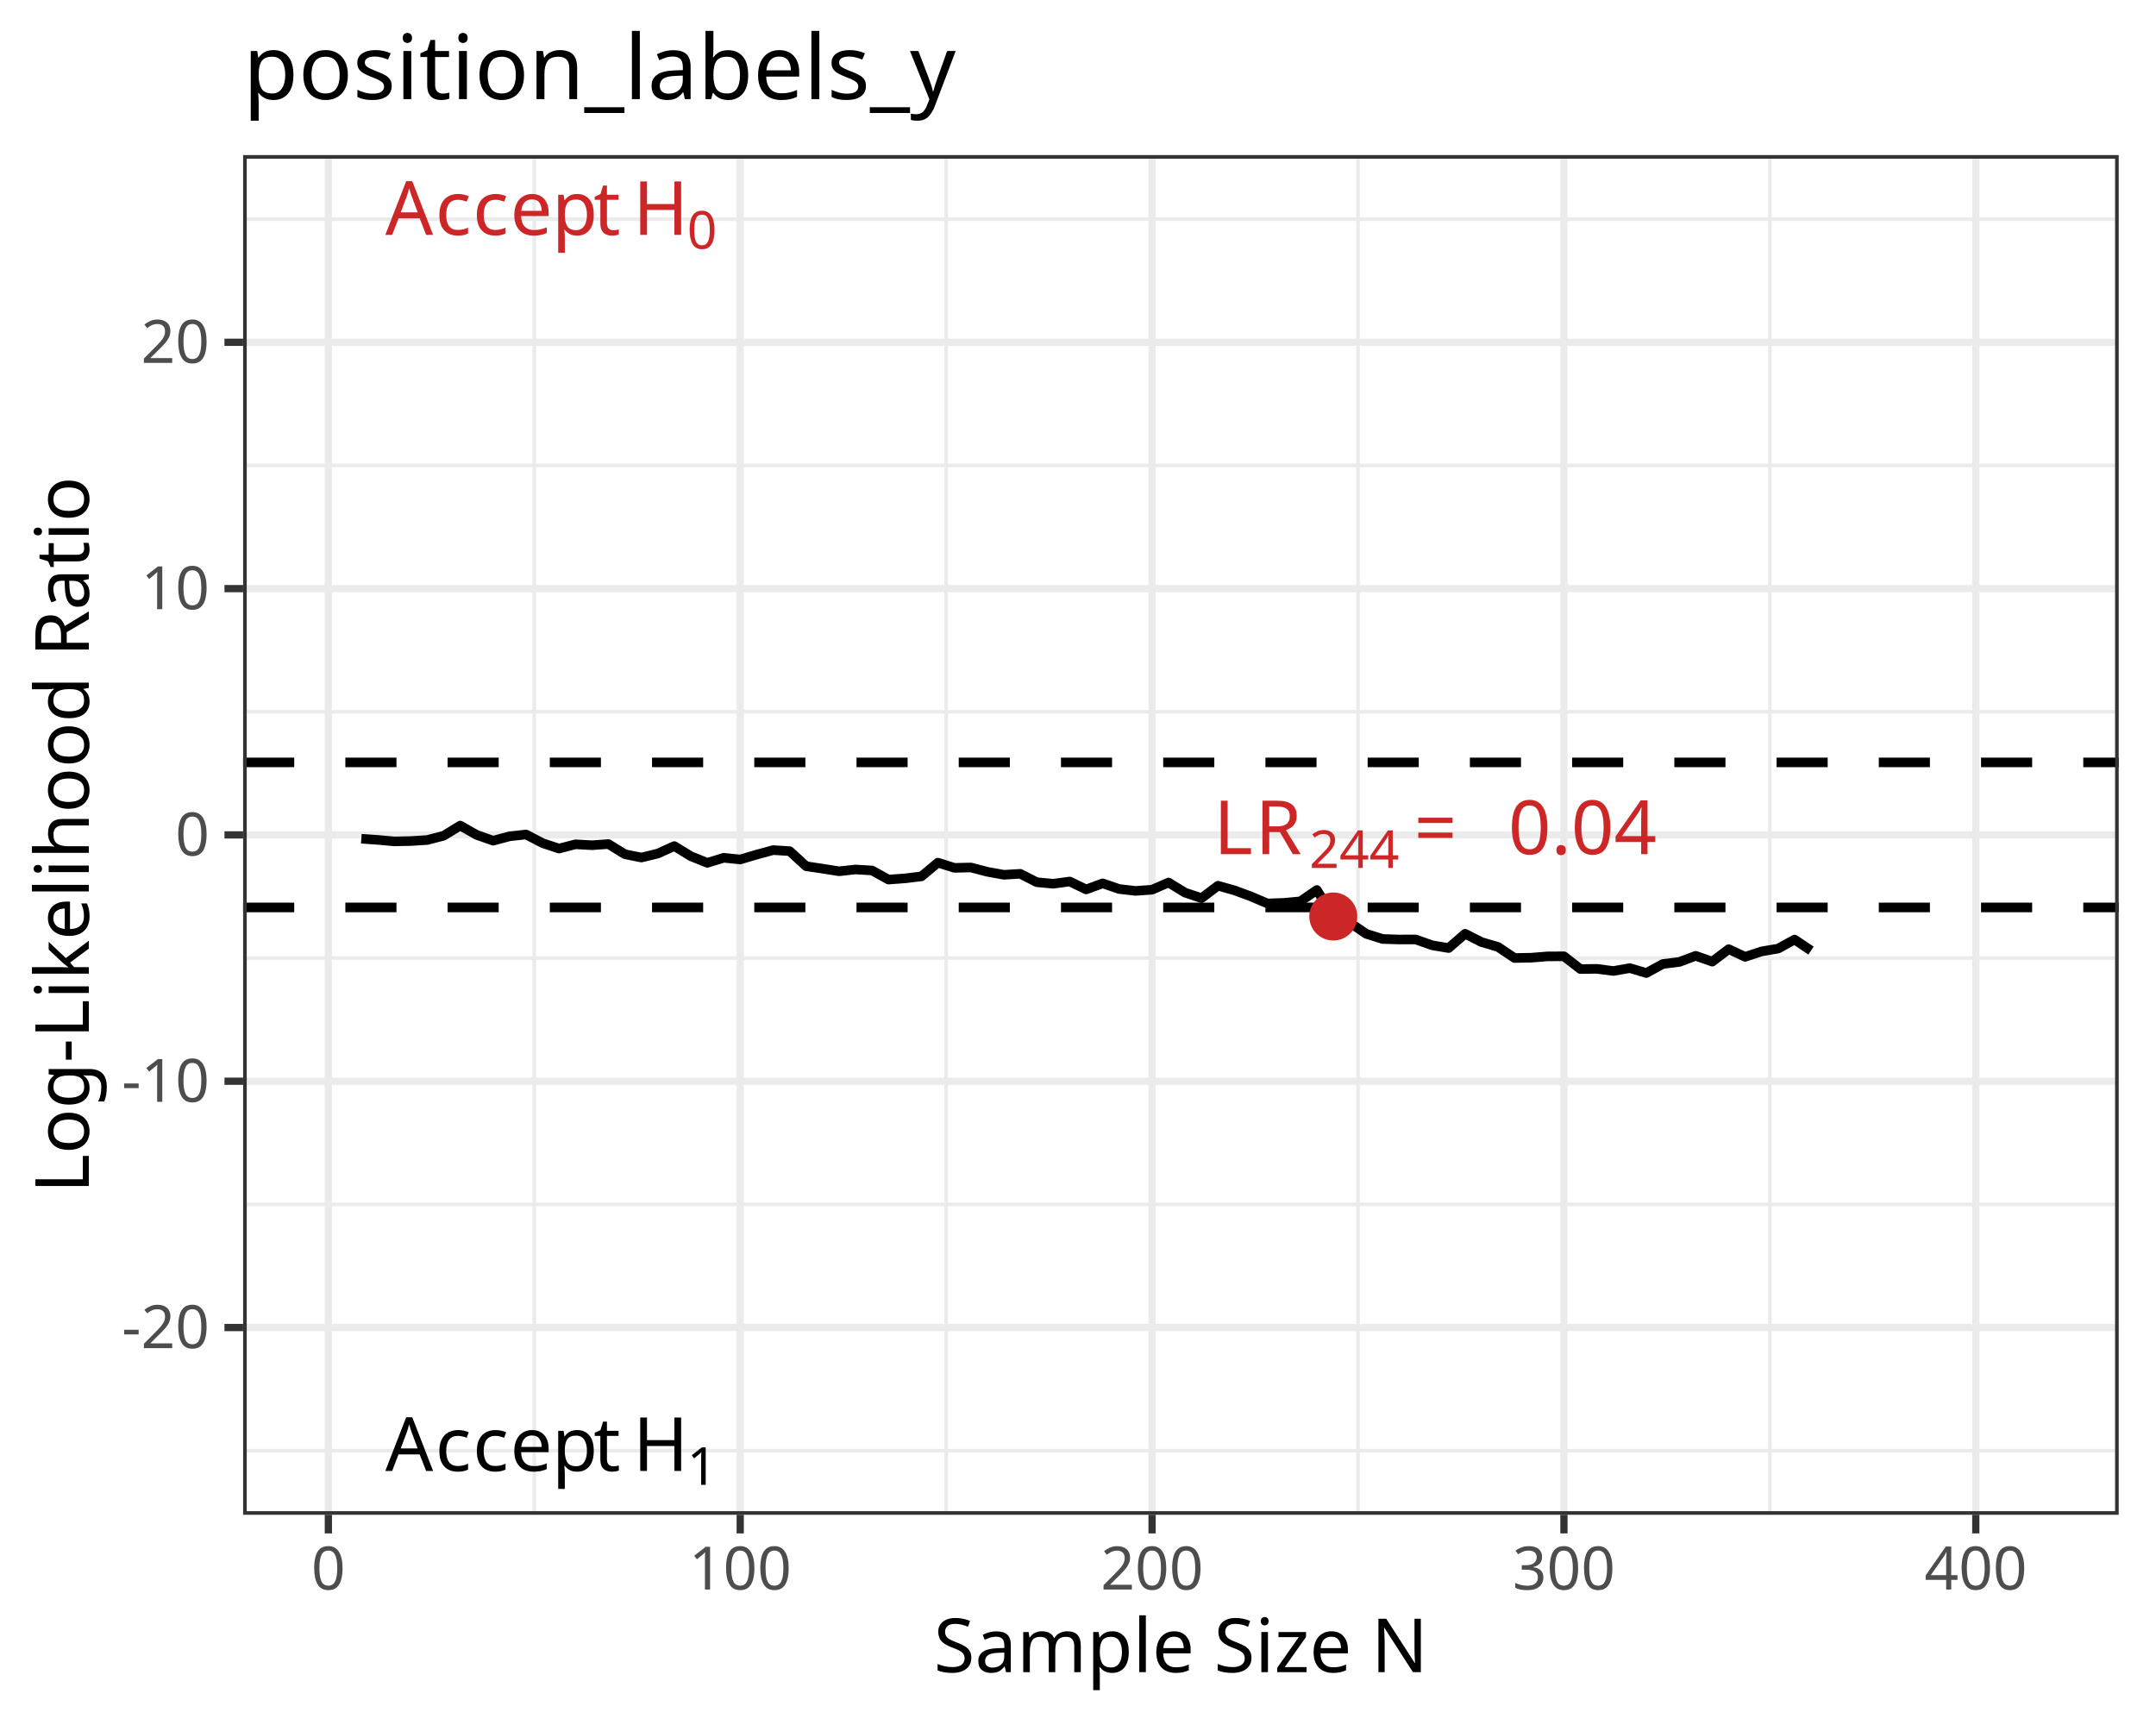
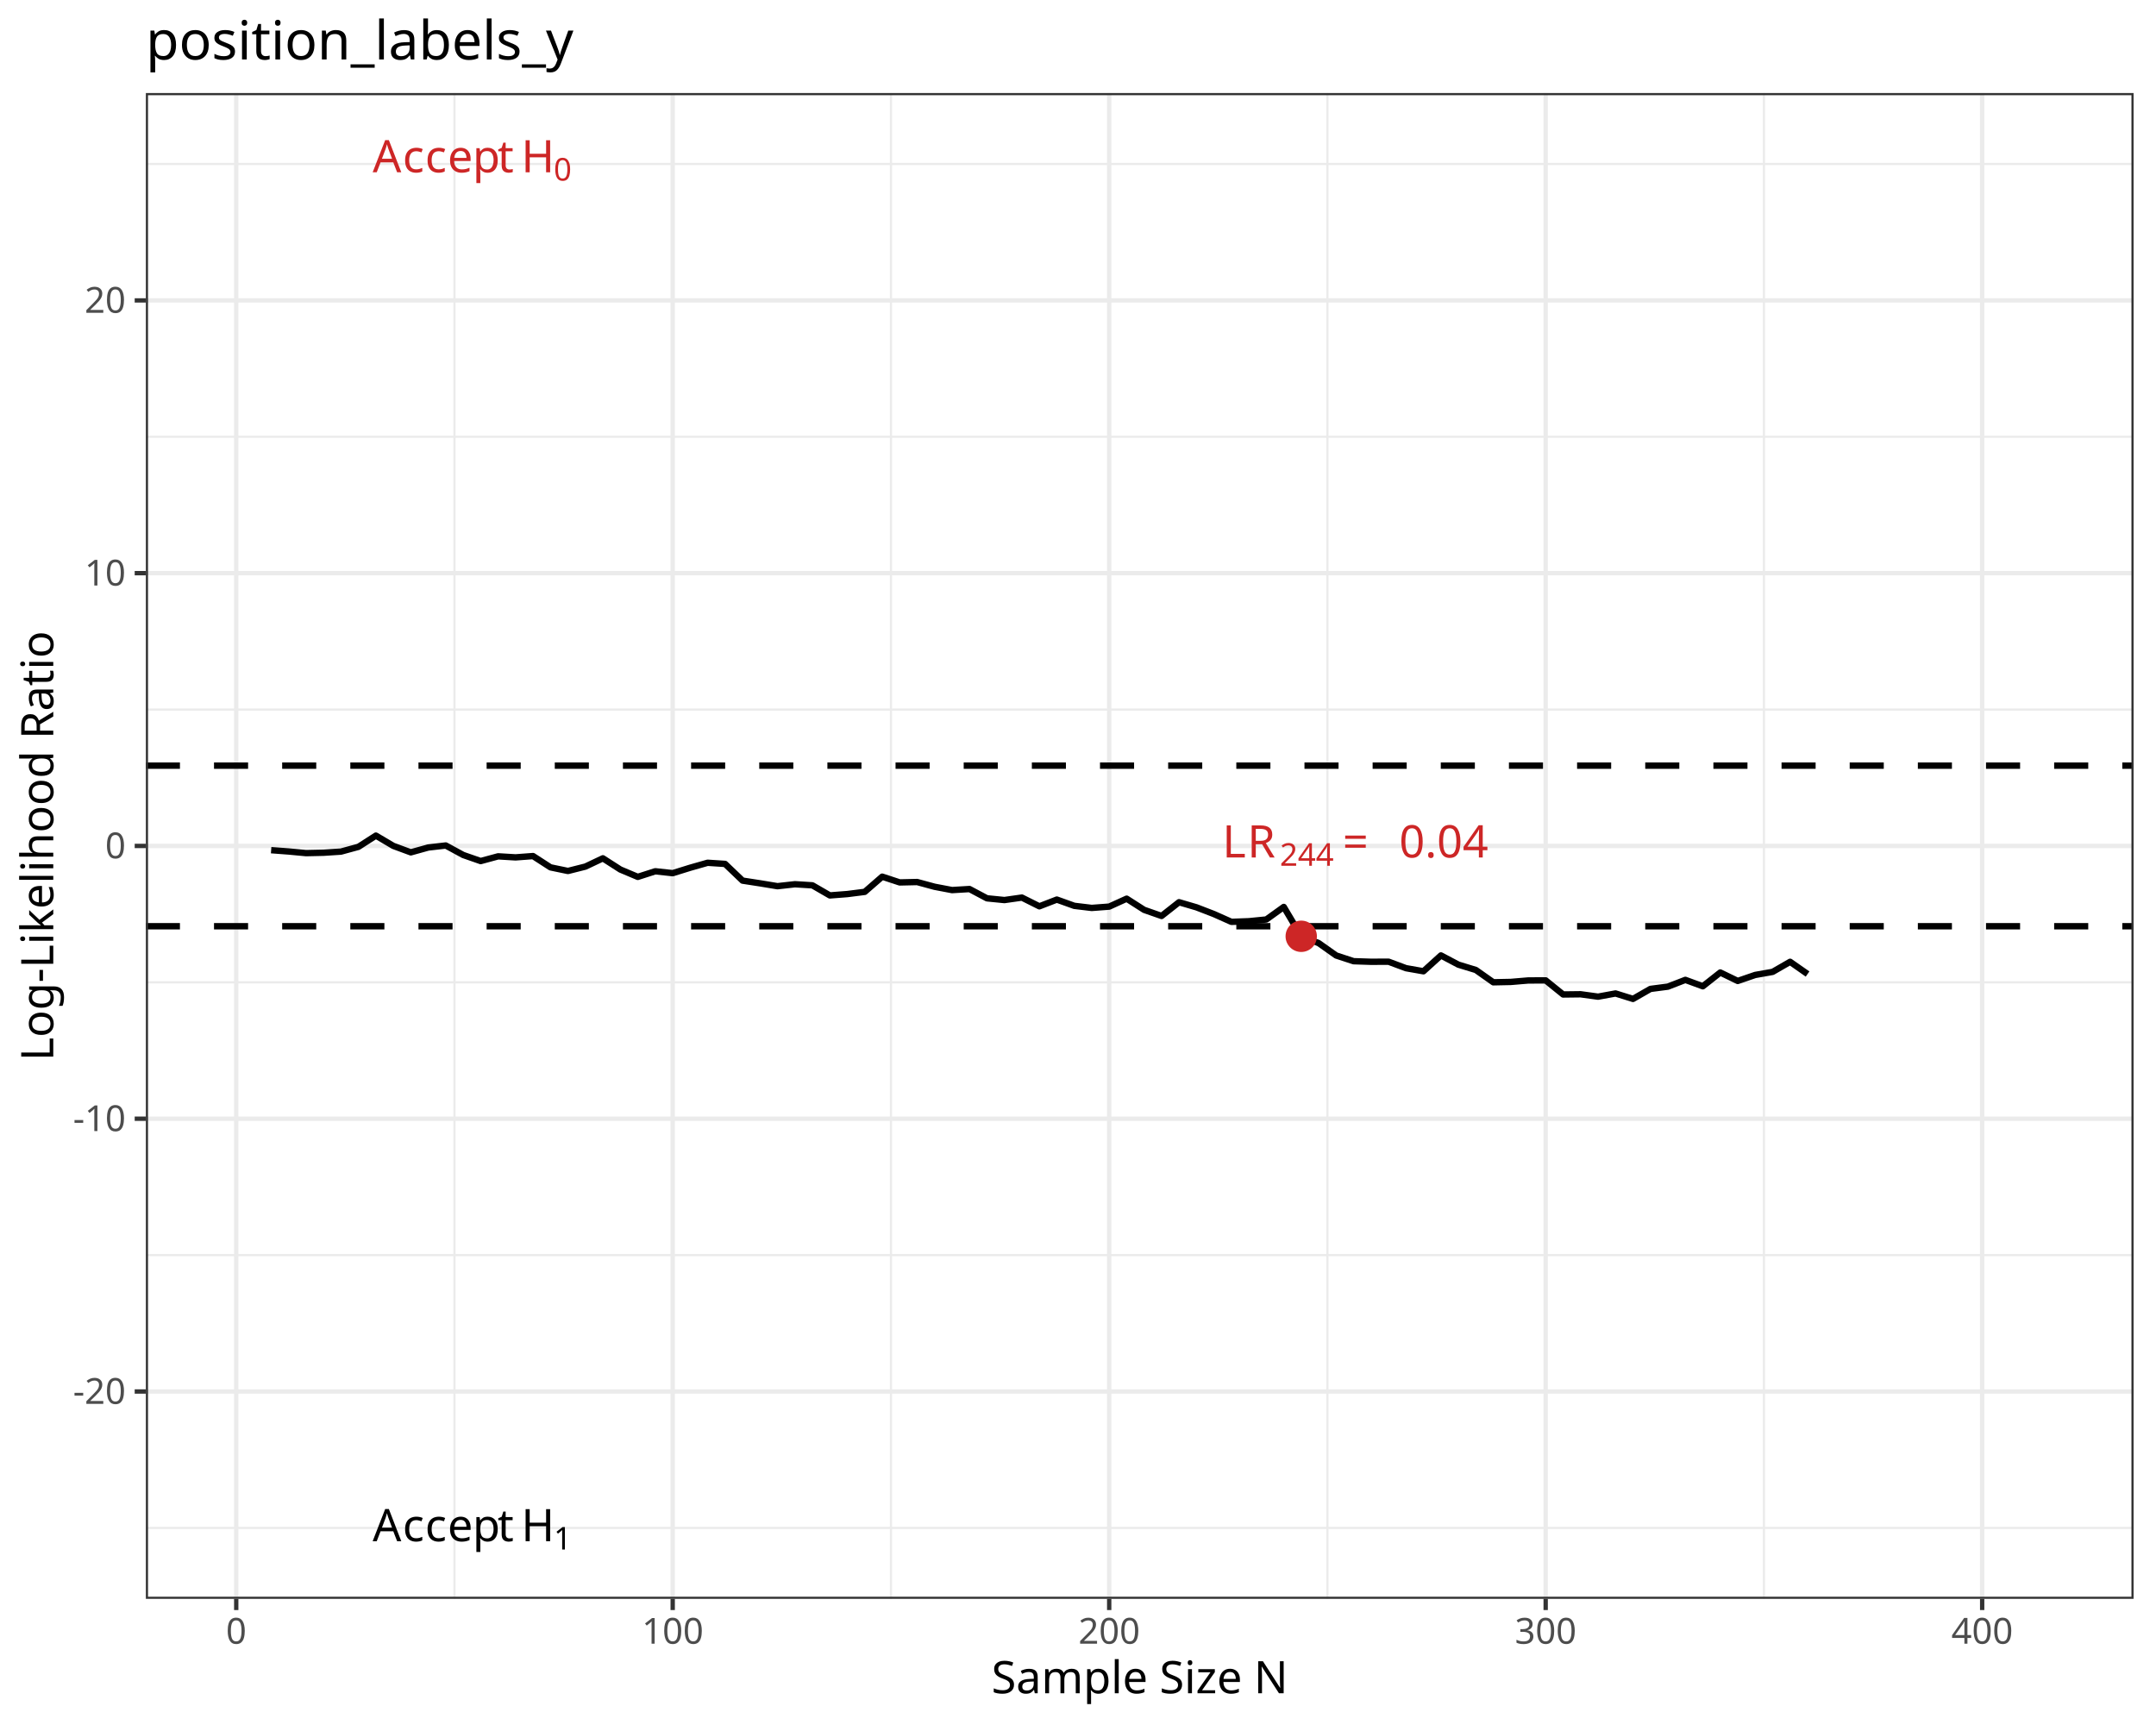
<svg xmlns="http://www.w3.org/2000/svg" class="svglite" data-engine-version="2.0" width="720.00pt" height="576.00pt" viewBox="0 0 720.00 576.00">
  <defs>
    <style type="text/css">
    .svglite line, .svglite polyline, .svglite polygon, .svglite path, .svglite rect, .svglite circle {
      fill: none;
      stroke: #000000;
      stroke-linecap: round;
      stroke-linejoin: round;
      stroke-miterlimit: 10.00;
    }
  </style>
  </defs>
  <rect width="100%" height="100%" style="stroke: none; fill: #FFFFFF;" />
  <defs>
    <clipPath id="cpMC4wMHw3MjAuMDB8MC4wMHw1NzYuMDA=">
      <rect x="0.00" y="0.00" width="720.00" height="576.00" />
    </clipPath>
  </defs>
  <g clip-path="url(#cpMC4wMHw3MjAuMDB8MC4wMHw1NzYuMDA=)">
-     <rect x="0.00" y="0.00" width="720.00" height="576.00" style="stroke-width: 2.42; stroke: #FFFFFF; fill: #FFFFFF;" />
+     <rect x="0.00" y="0.00" width="720.00" height="576.00" style="stroke-width: 1.45; stroke: #FFFFFF; fill: #FFFFFF;" />
  </g>
  <defs>
-     <clipPath id="cpODEuMTl8NzA3LjU1fDUxLjc4fDUwNS44MA==">
-       <rect x="81.19" y="51.78" width="626.36" height="454.02" />
+     <clipPath id="cpNDguNzF8NzEyLjUzfDMxLjA3fDUzMy44OA==">
+       <rect x="48.71" y="31.07" width="663.81" height="502.81" />
    </clipPath>
  </defs>
-   <g clip-path="url(#cpODEuMTl8NzA3LjU1fDUxLjc4fDUwNS44MA==)">
-     <rect x="81.19" y="51.78" width="626.36" height="454.02" style="stroke-width: 2.42; stroke: none; fill: #FFFFFF;" />
-     <polyline points="81.19,484.40 707.55,484.40 " style="stroke-width: 1.21; stroke: #EBEBEB; stroke-linecap: butt;" />
-     <polyline points="81.19,402.16 707.55,402.16 " style="stroke-width: 1.21; stroke: #EBEBEB; stroke-linecap: butt;" />
-     <polyline points="81.19,319.91 707.55,319.91 " style="stroke-width: 1.21; stroke: #EBEBEB; stroke-linecap: butt;" />
-     <polyline points="81.19,237.67 707.55,237.67 " style="stroke-width: 1.21; stroke: #EBEBEB; stroke-linecap: butt;" />
-     <polyline points="81.19,155.42 707.55,155.42 " style="stroke-width: 1.21; stroke: #EBEBEB; stroke-linecap: butt;" />
-     <polyline points="81.19,73.18 707.55,73.18 " style="stroke-width: 1.21; stroke: #EBEBEB; stroke-linecap: butt;" />
-     <polyline points="178.43,505.80 178.43,51.78 " style="stroke-width: 1.21; stroke: #EBEBEB; stroke-linecap: butt;" />
-     <polyline points="315.97,505.80 315.97,51.78 " style="stroke-width: 1.21; stroke: #EBEBEB; stroke-linecap: butt;" />
-     <polyline points="453.51,505.80 453.51,51.78 " style="stroke-width: 1.21; stroke: #EBEBEB; stroke-linecap: butt;" />
-     <polyline points="591.05,505.80 591.05,51.78 " style="stroke-width: 1.21; stroke: #EBEBEB; stroke-linecap: butt;" />
-     <polyline points="81.19,443.28 707.55,443.28 " style="stroke-width: 2.42; stroke: #EBEBEB; stroke-linecap: butt;" />
-     <polyline points="81.19,361.04 707.55,361.04 " style="stroke-width: 2.42; stroke: #EBEBEB; stroke-linecap: butt;" />
-     <polyline points="81.19,278.79 707.55,278.79 " style="stroke-width: 2.42; stroke: #EBEBEB; stroke-linecap: butt;" />
-     <polyline points="81.19,196.55 707.55,196.55 " style="stroke-width: 2.42; stroke: #EBEBEB; stroke-linecap: butt;" />
-     <polyline points="81.19,114.30 707.55,114.30 " style="stroke-width: 2.42; stroke: #EBEBEB; stroke-linecap: butt;" />
-     <polyline points="109.66,505.80 109.66,51.78 " style="stroke-width: 2.42; stroke: #EBEBEB; stroke-linecap: butt;" />
-     <polyline points="247.20,505.80 247.20,51.78 " style="stroke-width: 2.42; stroke: #EBEBEB; stroke-linecap: butt;" />
-     <polyline points="384.74,505.80 384.74,51.78 " style="stroke-width: 2.42; stroke: #EBEBEB; stroke-linecap: butt;" />
-     <polyline points="522.28,505.80 522.28,51.78 " style="stroke-width: 2.42; stroke: #EBEBEB; stroke-linecap: butt;" />
-     <polyline points="659.82,505.80 659.82,51.78 " style="stroke-width: 2.42; stroke: #EBEBEB; stroke-linecap: butt;" />
-     <polyline points="120.66,280.06 126.17,280.45 131.67,280.95 137.17,280.84 142.67,280.49 148.17,279.06 153.67,275.67 159.18,278.78 164.68,280.72 170.18,279.25 175.68,278.65 181.18,281.52 186.68,283.35 192.19,281.92 197.69,282.23 203.19,281.84 208.69,285.24 214.19,286.34 219.69,285.01 225.19,282.52 230.70,285.90 236.20,288.11 241.70,286.43 247.20,286.99 252.70,285.36 258.20,283.86 263.71,284.20 269.21,289.24 274.71,290.06 280.21,290.93 285.71,290.33 291.21,290.66 296.72,293.70 302.22,293.30 307.72,292.63 313.22,288.05 318.72,289.79 324.22,289.66 329.73,291.10 335.23,292.10 340.73,291.78 346.23,294.58 351.73,295.10 357.23,294.35 362.73,296.99 368.24,294.96 373.74,296.85 379.24,297.48 384.74,297.08 390.24,294.69 395.74,298.06 401.25,299.90 406.75,295.75 412.25,297.30 417.75,299.33 423.25,301.67 428.75,301.48 434.26,300.97 439.76,297.18 445.26,306.03 450.76,308.08 456.26,311.82 461.76,313.54 467.26,313.71 472.77,313.69 478.27,315.65 483.77,316.57 489.27,311.80 494.77,314.58 500.27,316.19 505.78,319.89 511.28,319.79 516.78,319.35 522.28,319.32 527.78,323.58 533.28,323.51 538.79,324.23 544.29,323.26 549.79,324.91 555.29,321.89 560.79,321.21 566.29,319.16 571.80,321.10 577.30,316.94 582.80,319.50 588.30,317.68 593.80,316.75 599.30,313.73 604.80,317.41 " style="stroke-width: 3.20; stroke-linecap: butt;" />
-     <line x1="81.19" y1="254.57" x2="707.55" y2="254.57" style="stroke-width: 3.20; stroke-dasharray: 17.07,17.07; stroke-linecap: butt;" />
-     <line x1="81.19" y1="303.01" x2="707.55" y2="303.01" style="stroke-width: 3.20; stroke-dasharray: 17.07,17.07; stroke-linecap: butt;" />
-     <circle cx="445.26" cy="306.03" r="7.21" style="stroke-width: 1.61; stroke: #CD2626; fill: #CD2626;" />
-     <text x="405.29" y="285.21" style="font-size: 25.00px; fill: #CD2626; font-family: sans;" textLength="13.90px" lengthAdjust="spacingAndGlyphs">L</text>
-     <text x="419.19" y="285.21" style="font-size: 25.00px; fill: #CD2626; font-family: sans;" textLength="18.06px" lengthAdjust="spacingAndGlyphs">R</text>
-     <text x="437.25" y="289.83" style="font-size: 17.50px; fill: #CD2626; font-family: sans;" textLength="29.20px" lengthAdjust="spacingAndGlyphs">244</text>
-     <text x="472.24" y="285.21" style="font-size: 25.00px; fill: #CD2626; font-family: sans;" textLength="19.41px" lengthAdjust="spacingAndGlyphs">=</text>
-     <text x="497.44" y="285.21" style="font-size: 25.00px; fill: #CD2626; font-family: sans;" textLength="6.25px" lengthAdjust="spacingAndGlyphs"> </text>
-     <text x="503.69" y="285.21" style="font-size: 25.00px; fill: #CD2626; font-family: sans;" textLength="48.66px" lengthAdjust="spacingAndGlyphs">0.04</text>
-     <text x="128.68" y="491.17" style="font-size: 25.00px; font-family: sans;" textLength="16.68px" lengthAdjust="spacingAndGlyphs">A</text>
-     <text x="145.36" y="491.17" style="font-size: 25.00px; font-family: sans;" textLength="12.51px" lengthAdjust="spacingAndGlyphs">c</text>
-     <text x="157.87" y="491.17" style="font-size: 25.00px; font-family: sans;" textLength="12.51px" lengthAdjust="spacingAndGlyphs">c</text>
-     <text x="170.38" y="491.17" style="font-size: 25.00px; font-family: sans;" textLength="13.90px" lengthAdjust="spacingAndGlyphs">e</text>
-     <text x="184.29" y="491.17" style="font-size: 25.00px; font-family: sans;" textLength="13.90px" lengthAdjust="spacingAndGlyphs">p</text>
-     <text x="198.19" y="491.17" style="font-size: 25.00px; font-family: sans;" textLength="6.94px" lengthAdjust="spacingAndGlyphs">t</text>
-     <text x="205.14" y="491.17" style="font-size: 25.00px; font-family: sans;" textLength="6.25px" lengthAdjust="spacingAndGlyphs"> </text>
-     <text x="211.39" y="491.17" style="font-size: 25.00px; font-family: sans;" textLength="18.06px" lengthAdjust="spacingAndGlyphs">H</text>
-     <text x="229.45" y="495.80" style="font-size: 17.50px; font-family: sans;" textLength="9.73px" lengthAdjust="spacingAndGlyphs">1</text>
-     <text x="128.68" y="78.43" style="font-size: 25.00px; fill: #CD2626; font-family: sans;" textLength="16.68px" lengthAdjust="spacingAndGlyphs">A</text>
-     <text x="145.36" y="78.43" style="font-size: 25.00px; fill: #CD2626; font-family: sans;" textLength="12.51px" lengthAdjust="spacingAndGlyphs">c</text>
-     <text x="157.87" y="78.43" style="font-size: 25.00px; fill: #CD2626; font-family: sans;" textLength="12.51px" lengthAdjust="spacingAndGlyphs">c</text>
-     <text x="170.38" y="78.43" style="font-size: 25.00px; fill: #CD2626; font-family: sans;" textLength="13.90px" lengthAdjust="spacingAndGlyphs">e</text>
-     <text x="184.29" y="78.43" style="font-size: 25.00px; fill: #CD2626; font-family: sans;" textLength="13.90px" lengthAdjust="spacingAndGlyphs">p</text>
-     <text x="198.19" y="78.43" style="font-size: 25.00px; fill: #CD2626; font-family: sans;" textLength="6.94px" lengthAdjust="spacingAndGlyphs">t</text>
-     <text x="205.14" y="78.43" style="font-size: 25.00px; fill: #CD2626; font-family: sans;" textLength="6.25px" lengthAdjust="spacingAndGlyphs"> </text>
-     <text x="211.39" y="78.43" style="font-size: 25.00px; fill: #CD2626; font-family: sans;" textLength="18.06px" lengthAdjust="spacingAndGlyphs">H</text>
-     <text x="229.45" y="83.05" style="font-size: 17.50px; fill: #CD2626; font-family: sans;" textLength="9.73px" lengthAdjust="spacingAndGlyphs">0</text>
-     <rect x="81.19" y="51.78" width="626.36" height="454.02" style="stroke-width: 2.42; stroke: #333333;" />
+   <g clip-path="url(#cpNDguNzF8NzEyLjUzfDMxLjA3fDUzMy44OA==)">
+     <rect x="48.71" y="31.07" width="663.81" height="502.81" style="stroke-width: 1.45; stroke: none; fill: #FFFFFF;" />
+     <polyline points="48.71,510.18 712.53,510.18 " style="stroke-width: 0.73; stroke: #EBEBEB; stroke-linecap: butt;" />
+     <polyline points="48.71,419.10 712.53,419.10 " style="stroke-width: 0.73; stroke: #EBEBEB; stroke-linecap: butt;" />
+     <polyline points="48.71,328.02 712.53,328.02 " style="stroke-width: 0.73; stroke: #EBEBEB; stroke-linecap: butt;" />
+     <polyline points="48.71,236.93 712.53,236.93 " style="stroke-width: 0.73; stroke: #EBEBEB; stroke-linecap: butt;" />
+     <polyline points="48.71,145.85 712.53,145.85 " style="stroke-width: 0.73; stroke: #EBEBEB; stroke-linecap: butt;" />
+     <polyline points="48.71,54.76 712.53,54.76 " style="stroke-width: 0.73; stroke: #EBEBEB; stroke-linecap: butt;" />
+     <polyline points="151.77,533.88 151.77,31.07 " style="stroke-width: 0.73; stroke: #EBEBEB; stroke-linecap: butt;" />
+     <polyline points="297.54,533.88 297.54,31.07 " style="stroke-width: 0.73; stroke: #EBEBEB; stroke-linecap: butt;" />
+     <polyline points="443.30,533.88 443.30,31.07 " style="stroke-width: 0.73; stroke: #EBEBEB; stroke-linecap: butt;" />
+     <polyline points="589.07,533.88 589.07,31.07 " style="stroke-width: 0.73; stroke: #EBEBEB; stroke-linecap: butt;" />
+     <polyline points="48.71,464.64 712.53,464.64 " style="stroke-width: 1.45; stroke: #EBEBEB; stroke-linecap: butt;" />
+     <polyline points="48.71,373.56 712.53,373.56 " style="stroke-width: 1.45; stroke: #EBEBEB; stroke-linecap: butt;" />
+     <polyline points="48.71,282.47 712.53,282.47 " style="stroke-width: 1.45; stroke: #EBEBEB; stroke-linecap: butt;" />
+     <polyline points="48.71,191.39 712.53,191.39 " style="stroke-width: 1.45; stroke: #EBEBEB; stroke-linecap: butt;" />
+     <polyline points="48.71,100.31 712.53,100.31 " style="stroke-width: 1.45; stroke: #EBEBEB; stroke-linecap: butt;" />
+     <polyline points="78.89,533.88 78.89,31.07 " style="stroke-width: 1.45; stroke: #EBEBEB; stroke-linecap: butt;" />
+     <polyline points="224.65,533.88 224.65,31.07 " style="stroke-width: 1.45; stroke: #EBEBEB; stroke-linecap: butt;" />
+     <polyline points="370.42,533.88 370.42,31.07 " style="stroke-width: 1.45; stroke: #EBEBEB; stroke-linecap: butt;" />
+     <polyline points="516.18,533.88 516.18,31.07 " style="stroke-width: 1.45; stroke: #EBEBEB; stroke-linecap: butt;" />
+     <polyline points="661.95,533.88 661.95,31.07 " style="stroke-width: 1.45; stroke: #EBEBEB; stroke-linecap: butt;" />
+     <polyline points="90.55,283.88 96.38,284.32 102.21,284.87 108.04,284.74 113.87,284.36 119.70,282.77 125.53,279.02 131.36,282.46 137.19,284.61 143.02,282.99 148.86,282.32 154.69,285.49 160.52,287.52 166.35,285.94 172.18,286.29 178.01,285.85 183.84,289.62 189.67,290.83 195.50,289.36 201.33,286.60 207.16,290.34 212.99,292.80 218.82,290.93 224.65,291.56 230.48,289.75 236.31,288.09 242.14,288.47 247.98,294.05 253.81,294.95 259.64,295.91 265.47,295.26 271.30,295.62 277.13,298.99 282.96,298.54 288.79,297.80 294.62,292.73 300.45,294.65 306.28,294.52 312.11,296.10 317.94,297.21 323.77,296.86 329.60,299.96 335.43,300.54 341.26,299.71 347.10,302.63 352.93,300.38 358.76,302.47 364.59,303.17 370.42,302.73 376.25,300.08 382.08,303.81 387.91,305.85 393.74,301.26 399.57,302.97 405.40,305.22 411.23,307.82 417.06,307.61 422.89,307.03 428.72,302.84 434.55,312.64 440.38,314.92 446.22,319.05 452.05,320.96 457.88,321.15 463.71,321.12 469.54,323.29 475.37,324.32 481.20,319.03 487.03,322.11 492.86,323.89 498.69,328.00 504.52,327.88 510.35,327.39 516.18,327.36 522.01,332.07 527.84,332.00 533.67,332.80 539.51,331.73 545.34,333.55 551.17,330.21 557.00,329.45 562.83,327.19 568.66,329.33 574.49,324.73 580.32,327.55 586.15,325.55 591.98,324.52 597.81,321.16 603.64,325.24 " style="stroke-width: 2.13; stroke-linecap: butt;" />
+     <line x1="48.71" y1="255.66" x2="712.53" y2="255.66" style="stroke-width: 2.13; stroke-dasharray: 11.38,11.38; stroke-linecap: butt;" />
+     <line x1="48.71" y1="309.29" x2="712.53" y2="309.29" style="stroke-width: 2.13; stroke-dasharray: 11.38,11.38; stroke-linecap: butt;" />
+     <circle cx="434.55" cy="312.64" r="4.75" style="stroke-width: 0.97; stroke: #CD2626; fill: #CD2626;" />
+     <text x="408.22" y="286.32" style="font-size: 15.00px; fill: #CD2626; font-family: sans;" textLength="8.34px" lengthAdjust="spacingAndGlyphs">L</text>
+     <text x="416.56" y="286.32" style="font-size: 15.00px; fill: #CD2626; font-family: sans;" textLength="10.84px" lengthAdjust="spacingAndGlyphs">R</text>
+     <text x="427.40" y="289.10" style="font-size: 10.50px; fill: #CD2626; font-family: sans;" textLength="17.52px" lengthAdjust="spacingAndGlyphs">244</text>
+     <text x="448.39" y="286.32" style="font-size: 15.00px; fill: #CD2626; font-family: sans;" textLength="11.65px" lengthAdjust="spacingAndGlyphs">=</text>
+     <text x="463.51" y="286.32" style="font-size: 15.00px; fill: #CD2626; font-family: sans;" textLength="3.75px" lengthAdjust="spacingAndGlyphs"> </text>
+     <text x="467.26" y="286.32" style="font-size: 15.00px; fill: #CD2626; font-family: sans;" textLength="29.20px" lengthAdjust="spacingAndGlyphs">0.04</text>
+     <text x="124.45" y="514.63" style="font-size: 15.00px; font-family: sans;" textLength="10.01px" lengthAdjust="spacingAndGlyphs">A</text>
+     <text x="134.46" y="514.63" style="font-size: 15.00px; font-family: sans;" textLength="7.51px" lengthAdjust="spacingAndGlyphs">c</text>
+     <text x="141.96" y="514.63" style="font-size: 15.00px; font-family: sans;" textLength="7.51px" lengthAdjust="spacingAndGlyphs">c</text>
+     <text x="149.47" y="514.63" style="font-size: 15.00px; font-family: sans;" textLength="8.34px" lengthAdjust="spacingAndGlyphs">e</text>
+     <text x="157.81" y="514.63" style="font-size: 15.00px; font-family: sans;" textLength="8.34px" lengthAdjust="spacingAndGlyphs">p</text>
+     <text x="166.16" y="514.63" style="font-size: 15.00px; font-family: sans;" textLength="4.17px" lengthAdjust="spacingAndGlyphs">t</text>
+     <text x="170.32" y="514.63" style="font-size: 15.00px; font-family: sans;" textLength="3.75px" lengthAdjust="spacingAndGlyphs"> </text>
+     <text x="174.08" y="514.63" style="font-size: 15.00px; font-family: sans;" textLength="10.84px" lengthAdjust="spacingAndGlyphs">H</text>
+     <text x="184.91" y="517.41" style="font-size: 10.50px; font-family: sans;" textLength="5.84px" lengthAdjust="spacingAndGlyphs">1</text>
+     <text x="124.45" y="57.53" style="font-size: 15.00px; fill: #CD2626; font-family: sans;" textLength="10.01px" lengthAdjust="spacingAndGlyphs">A</text>
+     <text x="134.46" y="57.53" style="font-size: 15.00px; fill: #CD2626; font-family: sans;" textLength="7.51px" lengthAdjust="spacingAndGlyphs">c</text>
+     <text x="141.96" y="57.53" style="font-size: 15.00px; fill: #CD2626; font-family: sans;" textLength="7.51px" lengthAdjust="spacingAndGlyphs">c</text>
+     <text x="149.47" y="57.53" style="font-size: 15.00px; fill: #CD2626; font-family: sans;" textLength="8.34px" lengthAdjust="spacingAndGlyphs">e</text>
+     <text x="157.81" y="57.53" style="font-size: 15.00px; fill: #CD2626; font-family: sans;" textLength="8.34px" lengthAdjust="spacingAndGlyphs">p</text>
+     <text x="166.16" y="57.53" style="font-size: 15.00px; fill: #CD2626; font-family: sans;" textLength="4.17px" lengthAdjust="spacingAndGlyphs">t</text>
+     <text x="170.32" y="57.53" style="font-size: 15.00px; fill: #CD2626; font-family: sans;" textLength="3.75px" lengthAdjust="spacingAndGlyphs"> </text>
+     <text x="174.08" y="57.53" style="font-size: 15.00px; fill: #CD2626; font-family: sans;" textLength="10.84px" lengthAdjust="spacingAndGlyphs">H</text>
+     <text x="184.91" y="60.30" style="font-size: 10.50px; fill: #CD2626; font-family: sans;" textLength="5.84px" lengthAdjust="spacingAndGlyphs">0</text>
+     <rect x="48.71" y="31.07" width="663.81" height="502.81" style="stroke-width: 1.45; stroke: #333333;" />
  </g>
  <g clip-path="url(#cpMC4wMHw3MjAuMDB8MC4wMHw1NzYuMDA=)">
-     <text x="69.98" y="450.16" text-anchor="end" style="font-size: 20.00px; fill: #4D4D4D; font-family: sans;" textLength="28.91px" lengthAdjust="spacingAndGlyphs">-20</text>
-     <text x="69.98" y="367.92" text-anchor="end" style="font-size: 20.00px; fill: #4D4D4D; font-family: sans;" textLength="28.91px" lengthAdjust="spacingAndGlyphs">-10</text>
-     <text x="69.98" y="285.67" text-anchor="end" style="font-size: 20.00px; fill: #4D4D4D; font-family: sans;" textLength="11.12px" lengthAdjust="spacingAndGlyphs">0</text>
-     <text x="69.98" y="203.43" text-anchor="end" style="font-size: 20.00px; fill: #4D4D4D; font-family: sans;" textLength="22.25px" lengthAdjust="spacingAndGlyphs">10</text>
-     <text x="69.98" y="121.18" text-anchor="end" style="font-size: 20.00px; fill: #4D4D4D; font-family: sans;" textLength="22.25px" lengthAdjust="spacingAndGlyphs">20</text>
-     <polyline points="74.96,443.28 81.19,443.28 " style="stroke-width: 2.42; stroke: #333333; stroke-linecap: butt;" />
-     <polyline points="74.96,361.04 81.19,361.04 " style="stroke-width: 2.42; stroke: #333333; stroke-linecap: butt;" />
-     <polyline points="74.96,278.79 81.19,278.79 " style="stroke-width: 2.42; stroke: #333333; stroke-linecap: butt;" />
-     <polyline points="74.96,196.55 81.19,196.55 " style="stroke-width: 2.42; stroke: #333333; stroke-linecap: butt;" />
-     <polyline points="74.96,114.30 81.19,114.30 " style="stroke-width: 2.42; stroke: #333333; stroke-linecap: butt;" />
-     <polyline points="109.66,512.03 109.66,505.80 " style="stroke-width: 2.42; stroke: #333333; stroke-linecap: butt;" />
-     <polyline points="247.20,512.03 247.20,505.80 " style="stroke-width: 2.42; stroke: #333333; stroke-linecap: butt;" />
-     <polyline points="384.74,512.03 384.74,505.80 " style="stroke-width: 2.42; stroke: #333333; stroke-linecap: butt;" />
-     <polyline points="522.28,512.03 522.28,505.80 " style="stroke-width: 2.42; stroke: #333333; stroke-linecap: butt;" />
-     <polyline points="659.82,512.03 659.82,505.80 " style="stroke-width: 2.42; stroke: #333333; stroke-linecap: butt;" />
-     <text x="109.66" y="530.77" text-anchor="middle" style="font-size: 20.00px; fill: #4D4D4D; font-family: sans;" textLength="11.12px" lengthAdjust="spacingAndGlyphs">0</text>
-     <text x="247.20" y="530.77" text-anchor="middle" style="font-size: 20.00px; fill: #4D4D4D; font-family: sans;" textLength="33.37px" lengthAdjust="spacingAndGlyphs">100</text>
-     <text x="384.74" y="530.77" text-anchor="middle" style="font-size: 20.00px; fill: #4D4D4D; font-family: sans;" textLength="33.37px" lengthAdjust="spacingAndGlyphs">200</text>
-     <text x="522.28" y="530.77" text-anchor="middle" style="font-size: 20.00px; fill: #4D4D4D; font-family: sans;" textLength="33.37px" lengthAdjust="spacingAndGlyphs">300</text>
-     <text x="659.82" y="530.77" text-anchor="middle" style="font-size: 20.00px; fill: #4D4D4D; font-family: sans;" textLength="33.37px" lengthAdjust="spacingAndGlyphs">400</text>
-     <text x="394.37" y="558.36" text-anchor="middle" style="font-size: 25.00px; font-family: sans;" textLength="165.38px" lengthAdjust="spacingAndGlyphs">Sample Size N</text>
-     <text transform="translate(29.66,278.79) rotate(-90)" text-anchor="middle" style="font-size: 25.00px; font-family: sans;" textLength="227.94px" lengthAdjust="spacingAndGlyphs">Log-Likelihood Ratio</text>
-     <text x="81.19" y="33.10" style="font-size: 30.00px; font-family: sans;" textLength="230.18px" lengthAdjust="spacingAndGlyphs">position_labels_y</text>
+     <text x="41.99" y="468.77" text-anchor="end" style="font-size: 12.00px; fill: #4D4D4D; font-family: sans;" textLength="17.34px" lengthAdjust="spacingAndGlyphs">-20</text>
+     <text x="41.99" y="377.69" text-anchor="end" style="font-size: 12.00px; fill: #4D4D4D; font-family: sans;" textLength="17.34px" lengthAdjust="spacingAndGlyphs">-10</text>
+     <text x="41.99" y="286.60" text-anchor="end" style="font-size: 12.00px; fill: #4D4D4D; font-family: sans;" textLength="6.67px" lengthAdjust="spacingAndGlyphs">0</text>
+     <text x="41.99" y="195.52" text-anchor="end" style="font-size: 12.00px; fill: #4D4D4D; font-family: sans;" textLength="13.35px" lengthAdjust="spacingAndGlyphs">10</text>
+     <text x="41.99" y="104.44" text-anchor="end" style="font-size: 12.00px; fill: #4D4D4D; font-family: sans;" textLength="13.35px" lengthAdjust="spacingAndGlyphs">20</text>
+     <polyline points="44.98,464.64 48.71,464.64 " style="stroke-width: 1.45; stroke: #333333; stroke-linecap: butt;" />
+     <polyline points="44.98,373.56 48.71,373.56 " style="stroke-width: 1.45; stroke: #333333; stroke-linecap: butt;" />
+     <polyline points="44.98,282.47 48.71,282.47 " style="stroke-width: 1.45; stroke: #333333; stroke-linecap: butt;" />
+     <polyline points="44.98,191.39 48.71,191.39 " style="stroke-width: 1.45; stroke: #333333; stroke-linecap: butt;" />
+     <polyline points="44.98,100.31 48.71,100.31 " style="stroke-width: 1.45; stroke: #333333; stroke-linecap: butt;" />
+     <polyline points="78.89,537.62 78.89,533.88 " style="stroke-width: 1.45; stroke: #333333; stroke-linecap: butt;" />
+     <polyline points="224.65,537.62 224.65,533.88 " style="stroke-width: 1.45; stroke: #333333; stroke-linecap: butt;" />
+     <polyline points="370.42,537.62 370.42,533.88 " style="stroke-width: 1.45; stroke: #333333; stroke-linecap: butt;" />
+     <polyline points="516.18,537.62 516.18,533.88 " style="stroke-width: 1.45; stroke: #333333; stroke-linecap: butt;" />
+     <polyline points="661.95,537.62 661.95,533.88 " style="stroke-width: 1.45; stroke: #333333; stroke-linecap: butt;" />
+     <text x="78.89" y="548.86" text-anchor="middle" style="font-size: 12.00px; fill: #4D4D4D; font-family: sans;" textLength="6.67px" lengthAdjust="spacingAndGlyphs">0</text>
+     <text x="224.65" y="548.86" text-anchor="middle" style="font-size: 12.00px; fill: #4D4D4D; font-family: sans;" textLength="20.02px" lengthAdjust="spacingAndGlyphs">100</text>
+     <text x="370.42" y="548.86" text-anchor="middle" style="font-size: 12.00px; fill: #4D4D4D; font-family: sans;" textLength="20.02px" lengthAdjust="spacingAndGlyphs">200</text>
+     <text x="516.18" y="548.86" text-anchor="middle" style="font-size: 12.00px; fill: #4D4D4D; font-family: sans;" textLength="20.02px" lengthAdjust="spacingAndGlyphs">300</text>
+     <text x="661.95" y="548.86" text-anchor="middle" style="font-size: 12.00px; fill: #4D4D4D; font-family: sans;" textLength="20.02px" lengthAdjust="spacingAndGlyphs">400</text>
+     <text x="380.62" y="565.41" text-anchor="middle" style="font-size: 15.00px; font-family: sans;" textLength="99.23px" lengthAdjust="spacingAndGlyphs">Sample Size N</text>
+     <text transform="translate(17.79,282.47) rotate(-90)" text-anchor="middle" style="font-size: 15.00px; font-family: sans;" textLength="136.76px" lengthAdjust="spacingAndGlyphs">Log-Likelihood Ratio</text>
+     <text x="48.71" y="19.86" style="font-size: 18.00px; font-family: sans;" textLength="138.11px" lengthAdjust="spacingAndGlyphs">position_labels_y</text>
  </g>
</svg>
